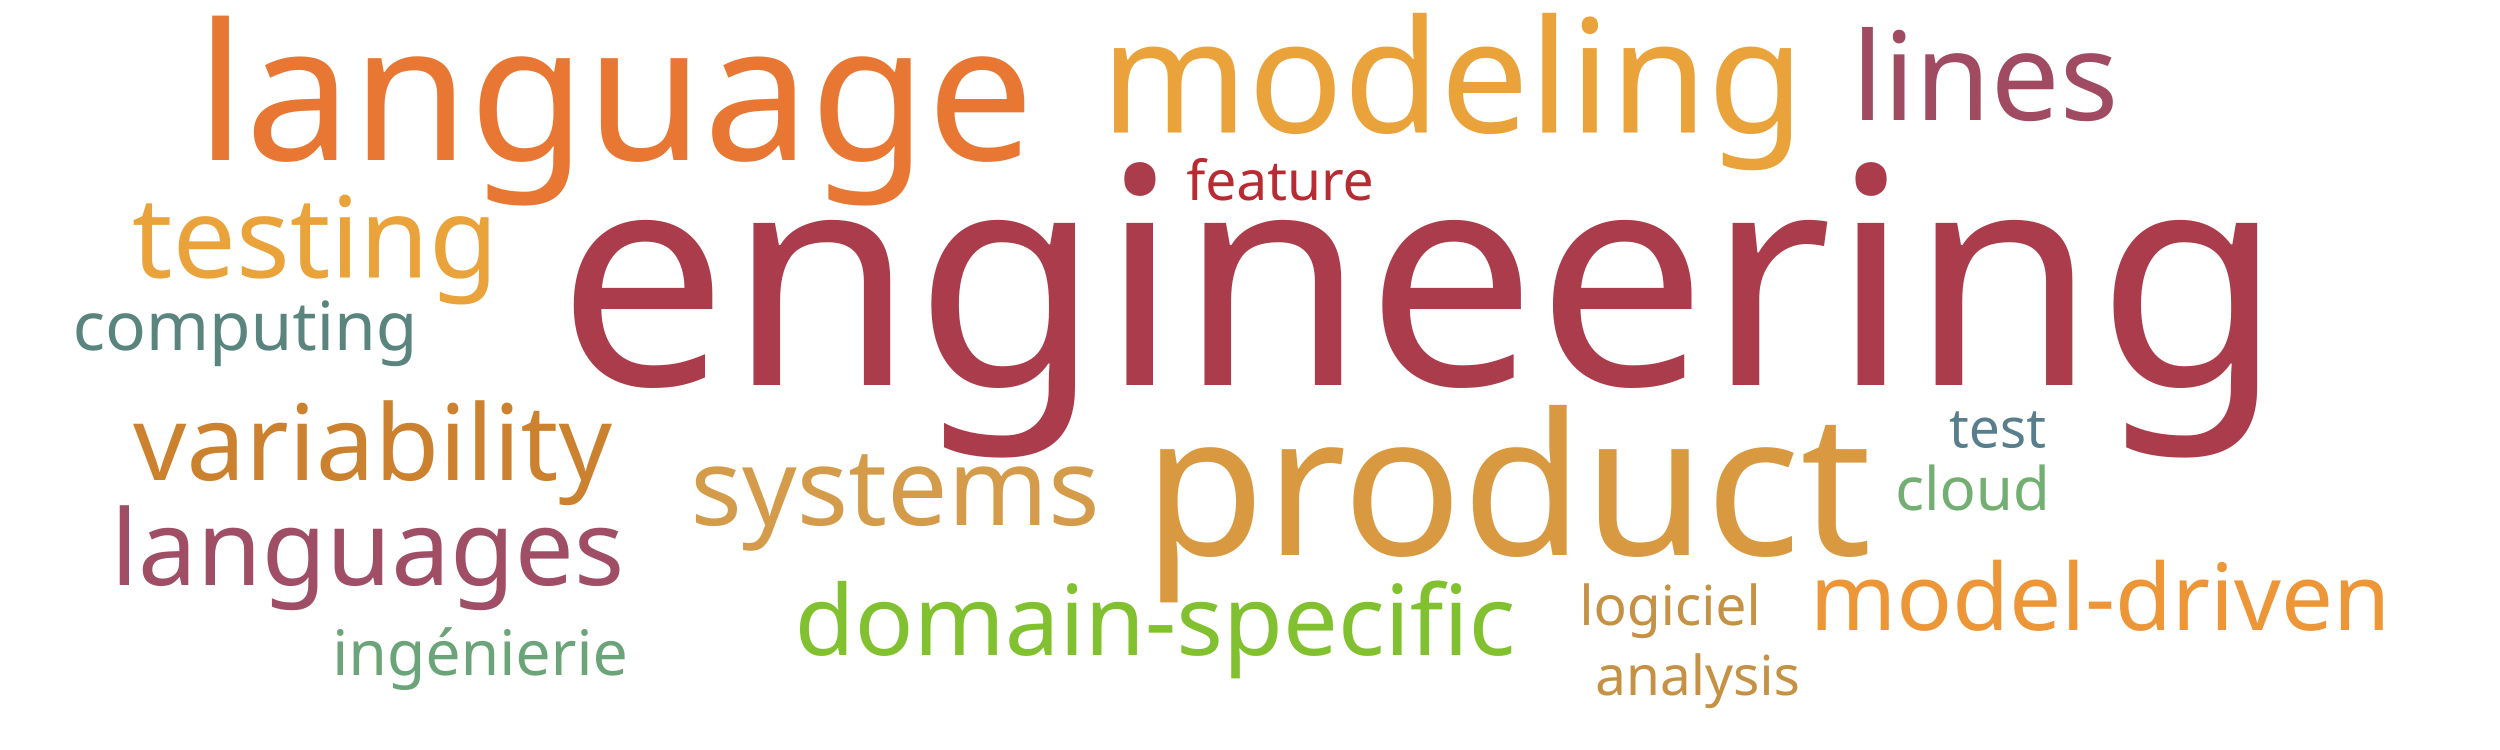
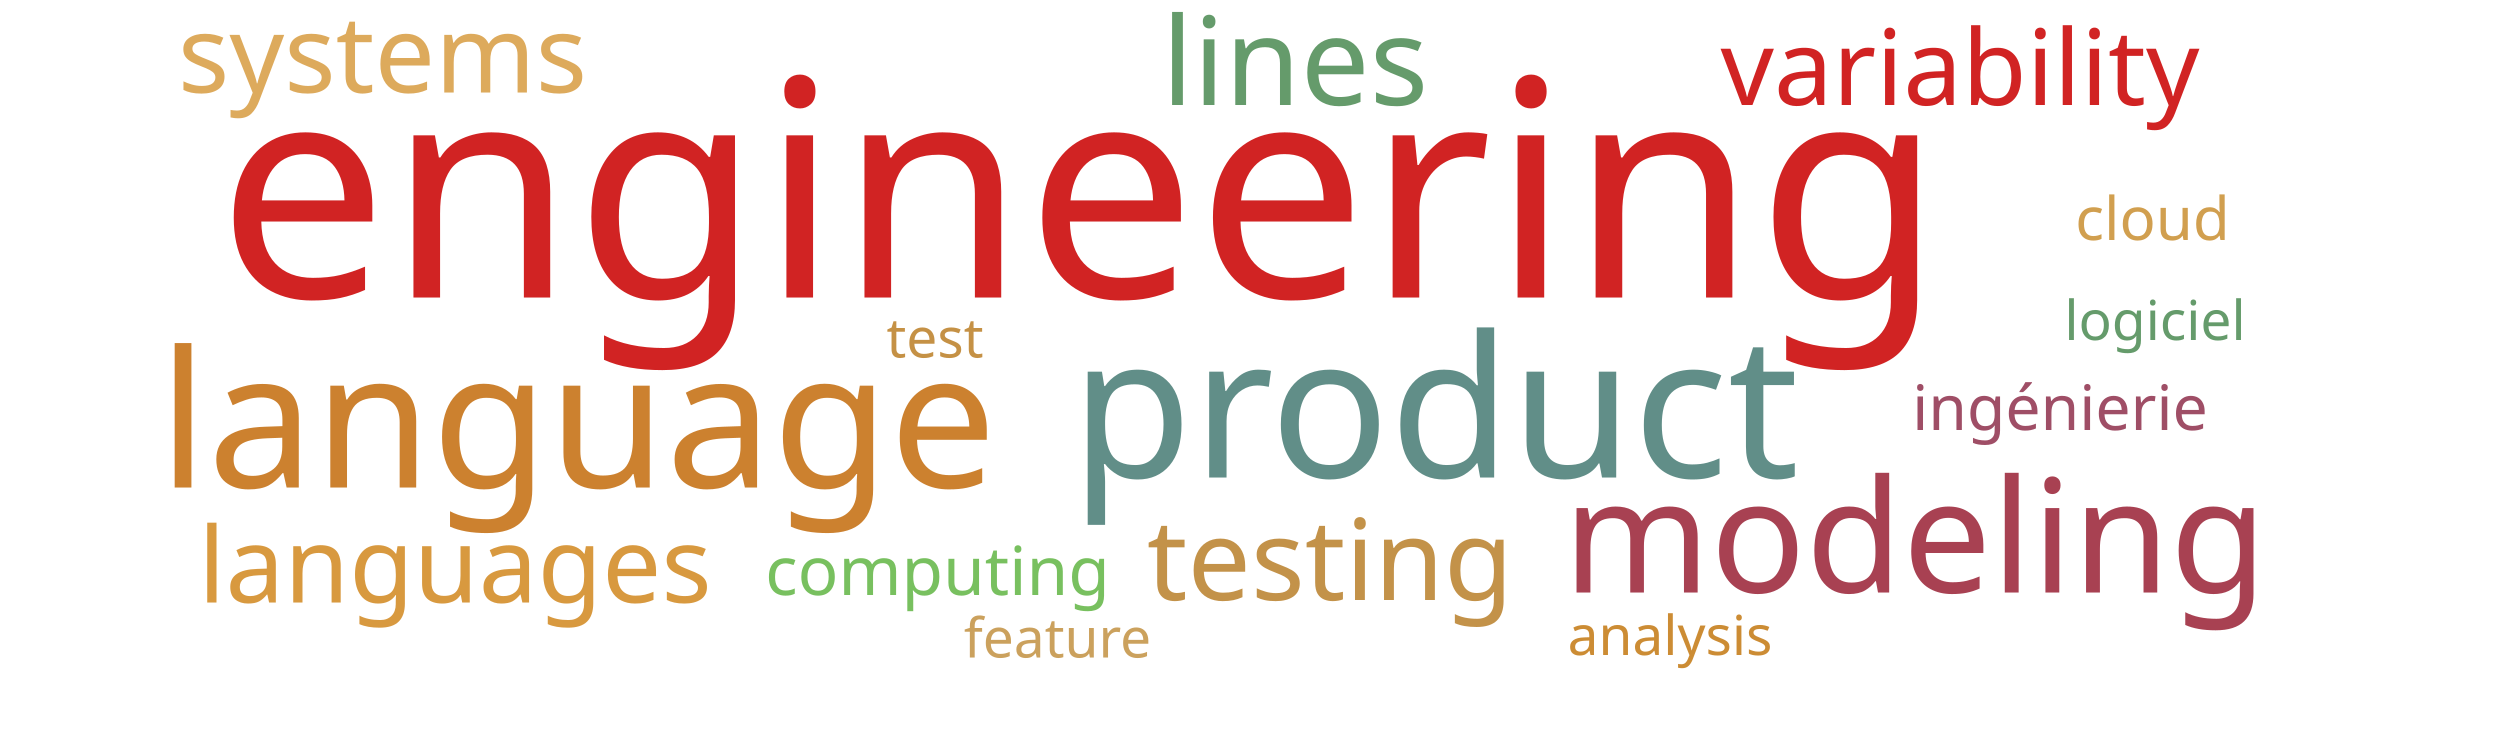
<svg xmlns="http://www.w3.org/2000/svg" width="1000" height="300">
  <g transform="translate(500, 150)">
-     <text text-anchor="middle" style="font-family: Impact; font-size: 121px; fill: #ab3c4b" transform="translate(68,4)rotate(0)">engineering</text>
-     <text text-anchor="middle" style="font-family: Impact; font-size: 79px; fill: #d89940" transform="translate(103,72)rotate(0)">product</text>
-     <text text-anchor="middle" style="font-family: Impact; font-size: 76px; fill: #e87733" transform="translate(-254,-86)rotate(0)">language</text>
-     <text text-anchor="middle" style="font-family: Impact; font-size: 63px; fill: #eaa23b" transform="translate(81,-97)rotate(0)">modeling</text>
-     <text text-anchor="middle" style="font-family: Impact; font-size: 49px; fill: #a04b62" transform="translate(294,-102)rotate(0)">lines</text>
-     <text text-anchor="middle" style="font-family: Impact; font-size: 45px; fill: #eaa23b" transform="translate(-374,-39)rotate(0)">testing</text>
-     <text text-anchor="middle" style="font-family: Impact; font-size: 43px; fill: #d49c4a" transform="translate(-142,60)rotate(0)">systems</text>
-     <text text-anchor="middle" style="font-family: Impact; font-size: 42px; fill: #cc812f" transform="translate(-351,42)rotate(0)">variability</text>
-     <text text-anchor="middle" style="font-family: Impact; font-size: 42px; fill: #9f4e66" transform="translate(-353,84)rotate(0)">languages</text>
-     <text text-anchor="middle" style="font-family: Impact; font-size: 39px; fill: #81c130" transform="translate(-38,112)rotate(0)">domain-specific</text>
-     <text text-anchor="middle" style="font-family: Impact; font-size: 37px; fill: #ec9637" transform="translate(340,102)rotate(0)">model-driven</text>
-     <text text-anchor="middle" style="font-family: Impact; font-size: 27px; fill: #5a847e" transform="translate(-402,-10)rotate(0)">computing</text>
-     <text text-anchor="middle" style="font-family: Impact; font-size: 25px; fill: #6ca47a" transform="translate(-308,120)rotate(0)">ingénierie</text>
-     <text text-anchor="middle" style="font-family: Impact; font-size: 24px; fill: #73ae72" transform="translate(289,54)rotate(0)">cloud</text>
-     <text text-anchor="middle" style="font-family: Impact; font-size: 22px; fill: #587e8c" transform="translate(299,29)rotate(0)">test</text>
-     <text text-anchor="middle" style="font-family: Impact; font-size: 22px; fill: #c59145" transform="translate(168,100)rotate(0)">logiciel</text>
-     <text text-anchor="middle" style="font-family: Impact; font-size: 22px; fill: #b92b32" transform="translate(12,-70)rotate(0)">feature</text>
-     <text text-anchor="middle" style="font-family: Impact; font-size: 22px; fill: #c59145" transform="translate(179,128)rotate(0)">analysis</text>
+     <text text-anchor="middle" style="font-family: Impact; font-size: 121px; fill: #d12323" transform="translate(-68,-31)rotate(0)">engineering</text>
+     <text text-anchor="middle" style="font-family: Impact; font-size: 79px; fill: #618e88" transform="translate(74,41)rotate(0)">product</text>
+     <text text-anchor="middle" style="font-family: Impact; font-size: 76px; fill: #cc812f" transform="translate(-269,45)rotate(0)">language</text>
+     <text text-anchor="middle" style="font-family: Impact; font-size: 63px; fill: #a84152" transform="translate(266,87)rotate(0)">modeling</text>
+     <text text-anchor="middle" style="font-family: Impact; font-size: 49px; fill: #659b6b" transform="translate(18,-108)rotate(0)">lines</text>
+     <text text-anchor="middle" style="font-family: Impact; font-size: 45px; fill: #c39249" transform="translate(32,90)rotate(0)">testing</text>
+     <text text-anchor="middle" style="font-family: Impact; font-size: 43px; fill: #ddaa5c" transform="translate(-347,-113)rotate(0)">systems</text>
+     <text text-anchor="middle" style="font-family: Impact; font-size: 42px; fill: #d12323" transform="translate(284,-108)rotate(0)">variability</text>
+     <text text-anchor="middle" style="font-family: Impact; font-size: 42px; fill: #d8993f" transform="translate(-318,91)rotate(0)">languages</text>
+     <text text-anchor="middle" style="font-family: Impact; font-size: 27px; fill: #78c05f" transform="translate(-125,88)rotate(0)">computing</text>
+     <text text-anchor="middle" style="font-family: Impact; font-size: 25px; fill: #9f4e66" transform="translate(324,22)rotate(0)">ingénierie</text>
+     <text text-anchor="middle" style="font-family: Impact; font-size: 24px; fill: #d19f4f" transform="translate(361,-54)rotate(0)">cloud</text>
+     <text text-anchor="middle" style="font-family: Impact; font-size: 22px; fill: #c59145" transform="translate(-126,-7)rotate(0)">test</text>
+     <text text-anchor="middle" style="font-family: Impact; font-size: 22px; fill: #659b6b" transform="translate(362,-14)rotate(0)">logiciel</text>
+     <text text-anchor="middle" style="font-family: Impact; font-size: 22px; fill: #cba15d" transform="translate(-77,113)rotate(0)">feature</text>
+     <text text-anchor="middle" style="font-family: Impact; font-size: 22px; fill: #cc8c34" transform="translate(168,112)rotate(0)">analysis</text>
  </g>
</svg>
